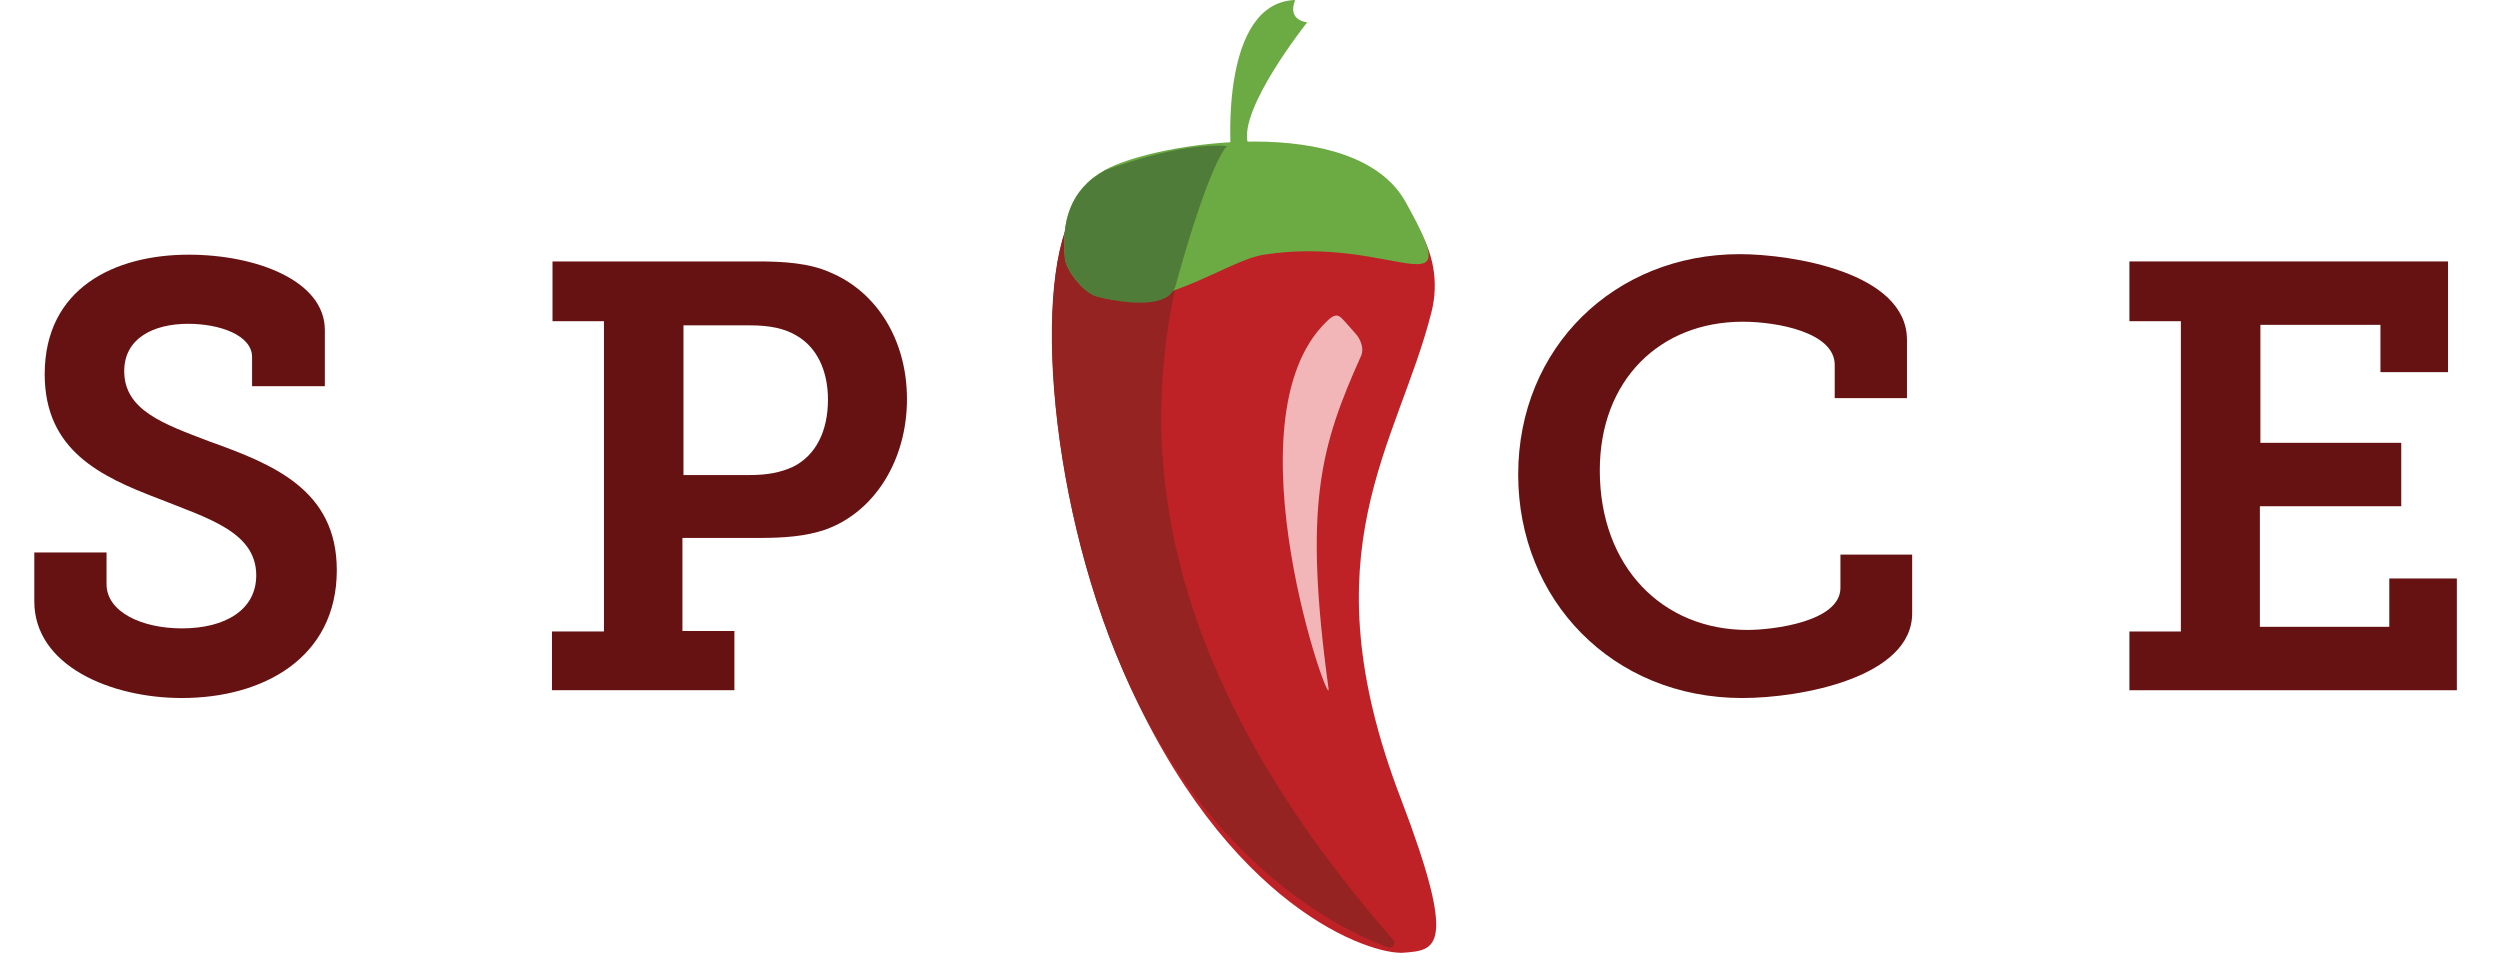
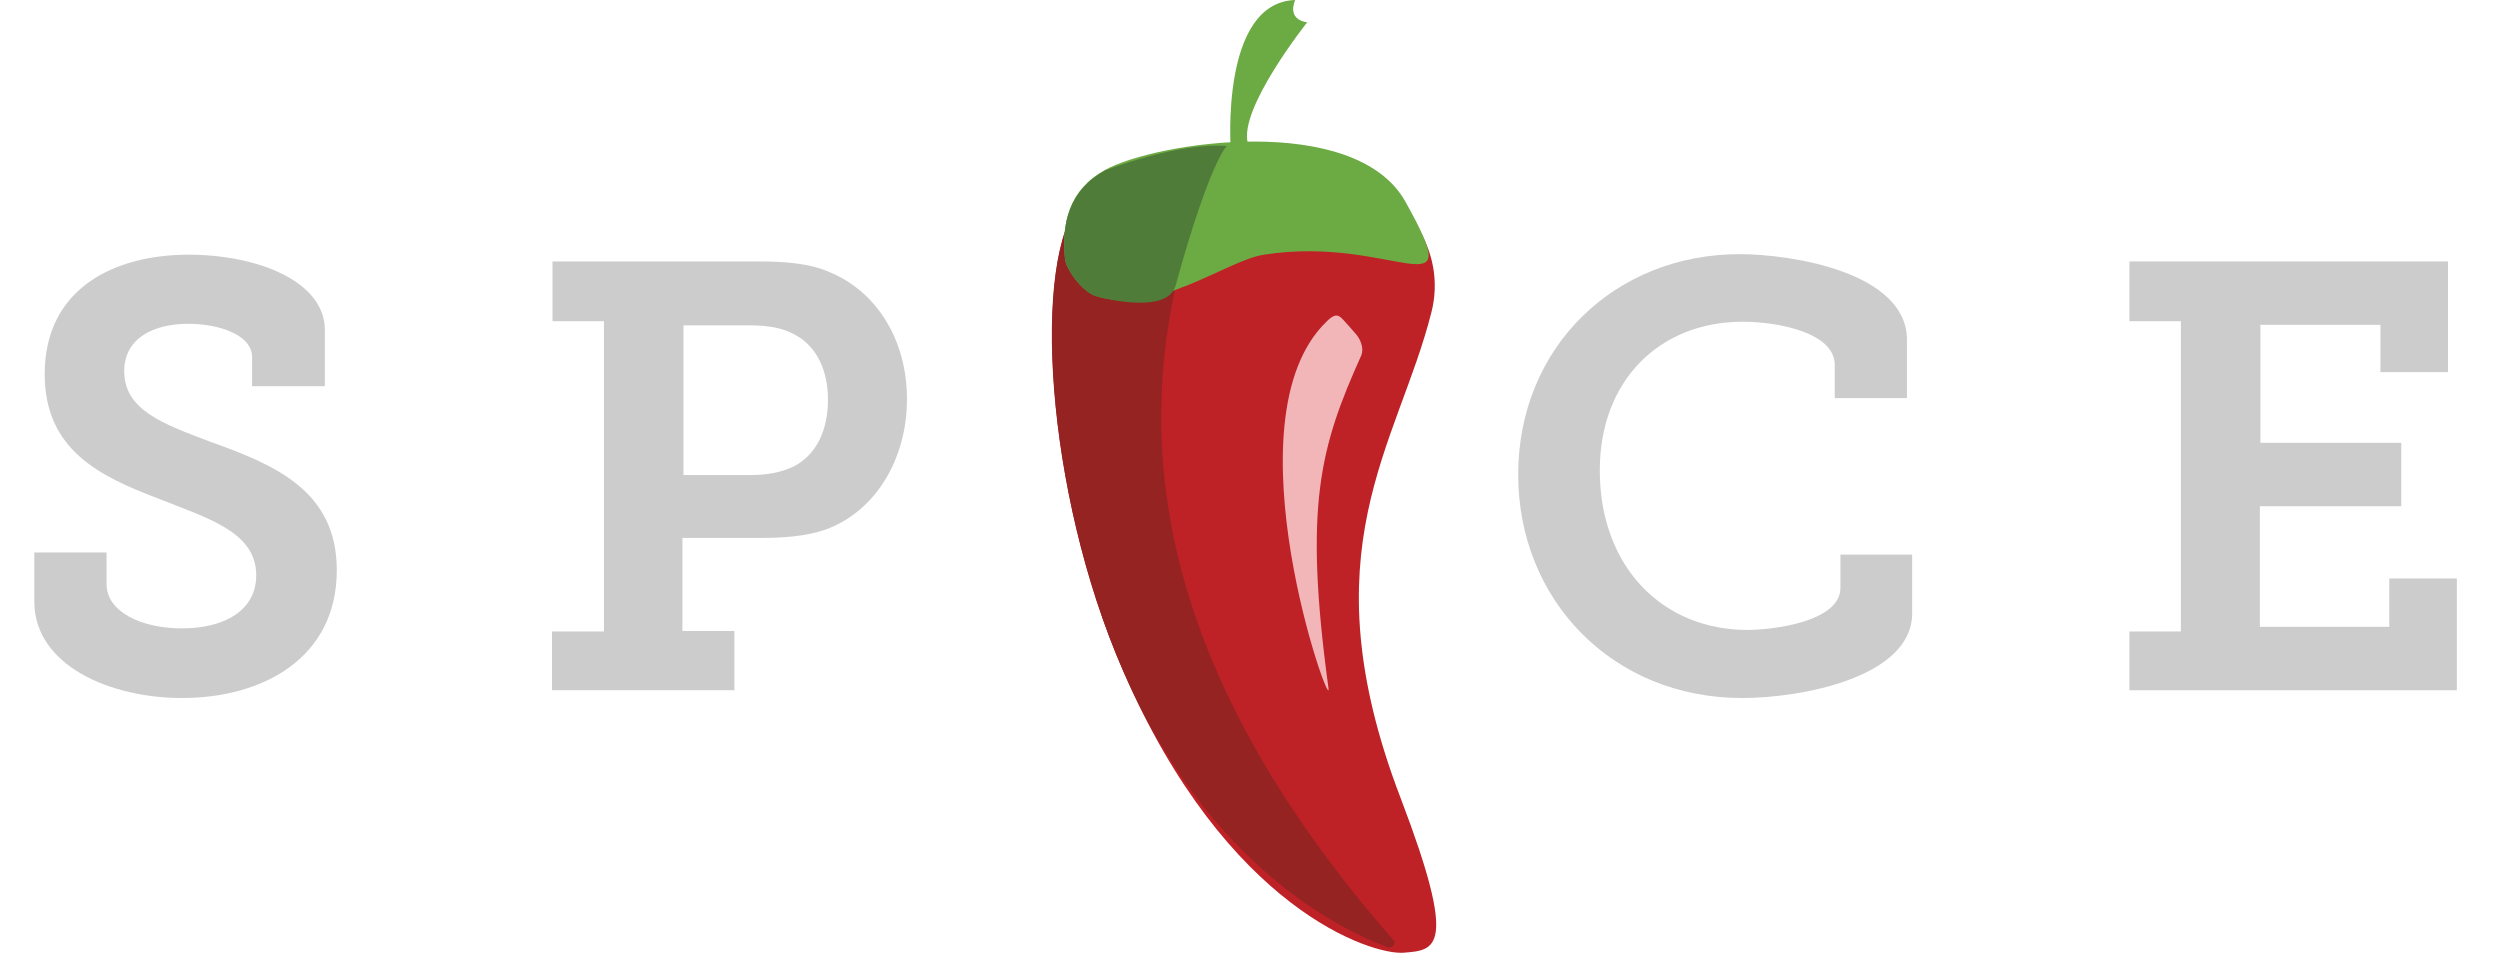
<svg xmlns="http://www.w3.org/2000/svg" version="1.1" id="Layer_1" x="0px" y="0px" viewBox="0 0 481 188" style="enable-background:new 0 0 481 188;" xml:space="preserve">
  <style type="text/css">
	.st0{fill:#BE2126;}
	.st1{fill:#942322;}
	.st2{fill:#F2B6B9;}
	.st3{fill:#6CAA43;}
	.st4{fill:#507C39;}
- 	.st5{fill:#661212;}
+ 	.st5{fill:#CCC;}
</style>
  <g>
    <g>
      <path class="st0" d="M257.4,32.2c13.4,4.4,21,16.2,18,27.9c-6.5,25.7-24.2,45.8-5.9,93.5c11.1,29.1,6.7,29.2,0.6,29.7    s-34.1-8.3-54-54.2c-15.1-34.6-17.5-79.5-8.2-90.2c5-5.7,15.3-8.6,23.4-10.5c5.6-1.3,11.6-1,17.1,0.8L257.4,32.2z" />
      <path class="st1" d="M232.1,34.2c1-2.9-2.5-5.5-5.9-4.4c-6.1,1.9-14.4,4.6-18.3,9.1c-9.4,10.7-6.9,55.6,8.2,90.2    c16.2,37.3,41.8,49.8,50.8,53.1c0.9,0.4,1.8-0.6,1.2-1.3C207.7,111.9,223,61.7,232.1,34.2z" />
      <path class="st2" d="M259.5,62.7l1.4,1.6c0.8,0.9,1.6,2.7,1,4.1c-7.9,17.6-11.1,28.8-6.3,64c0.8,6-19.9-51.6-0.4-70.5    C257.4,59.7,257.8,60.9,259.5,62.7z" />
      <path class="st3" d="M204.9,49.8c-0.7-6.9,0.8-13.3,7.7-17.1c9.8-5.4,48.1-11.2,57.8,6.1c12.3,22-2.1,6.3-27.2,10.2    c-7.3,1.1-20.7,11.8-32.4,7.9C208.2,56.1,205.1,51.8,204.9,49.8z" />
      <path class="st4" d="M226.2,54.9c-1.6,6-15.4,2.1-15.4,2.1c-2.6-0.9-5.7-5.2-5.9-7.1c-0.7-6.9,0.8-13.3,7.7-17.1    c0,0,14-5.5,23.5-4.7C236,28,232.7,31.3,226.2,54.9z" />
      <path class="st3" d="M236.8,28.8c0,0-2.1-28.3,12.4-28.8c0,0-1.8,3.7,2.3,4.3c0,0-13.3,16.7-11.4,23.3S236.8,28.8,236.8,28.8z" />
    </g>
    <g>
      <path class="st5" d="M20.5,106.2v6.2c0,5.3,6.7,8.5,14.5,8.5c8.4,0,14.3-3.6,14.3-10.2c0-8.4-9.4-11-18.9-14.8    C19.4,91.7,8.6,86.7,8.6,72c0-16.6,13.5-23,27.7-23c13,0,26.2,5,26.2,14.5v10.8H48.5v-5.6c0-4.2-6.2-6.4-12.3-6.4    c-6.7,0-12.3,2.8-12.3,9.1c0,7.6,7.7,10.2,16.3,13.5c12.3,4.4,24.6,9.3,24.6,24.8c0,16.9-14.2,24.6-29.8,24.6    c-13.7,0-28.4-6.2-28.4-18.6v-9.4H20.5z" />
      <path class="st5" d="M106.3,121.5h9.9V61.8h-9.9V50.3h39.5c4.9,0,9.9,0.3,13.9,2.1c8.9,3.7,14.8,12.9,14.8,24.4    c0,11.7-6.2,21.7-15.7,25.1c-3.8,1.3-8,1.6-12.7,1.6h-14.8v17.9h10v11.4h-35.1V121.5z M144.2,91.4c3.5,0,6-0.5,8.4-1.6    c4.4-2.2,6.7-6.9,6.7-12.9c0-5.7-2.2-10.1-6-12.3c-2.3-1.4-5.2-2-8.9-2h-12.9v28.8H144.2z" />
    </g>
    <g>
      <path class="st5" d="M334.7,48.9c10,0,32.2,3.5,32.2,16.5v11.2H353v-6.4c0-6.2-10.9-8.3-17.7-8.3c-15.9,0-27.5,11.2-27.5,28.6    c0,18.6,12.1,30.7,28.4,30.7c5,0,17.9-1.6,17.9-8.1v-6.4h13.8V118c0,12.3-21.3,16.3-32.7,16.3c-25,0-43.1-18.9-43.1-43    C292.1,66.8,310.7,48.9,334.7,48.9z" />
      <path class="st5" d="M409.7,121.5h9.9V61.8h-9.9V50.3H471v21.3h-13v-9.1h-23.1v22.7H462v12.2h-27.2v23.2h24.9v-9.3h13v21.5h-63    V121.5z" />
    </g>
  </g>
</svg>
